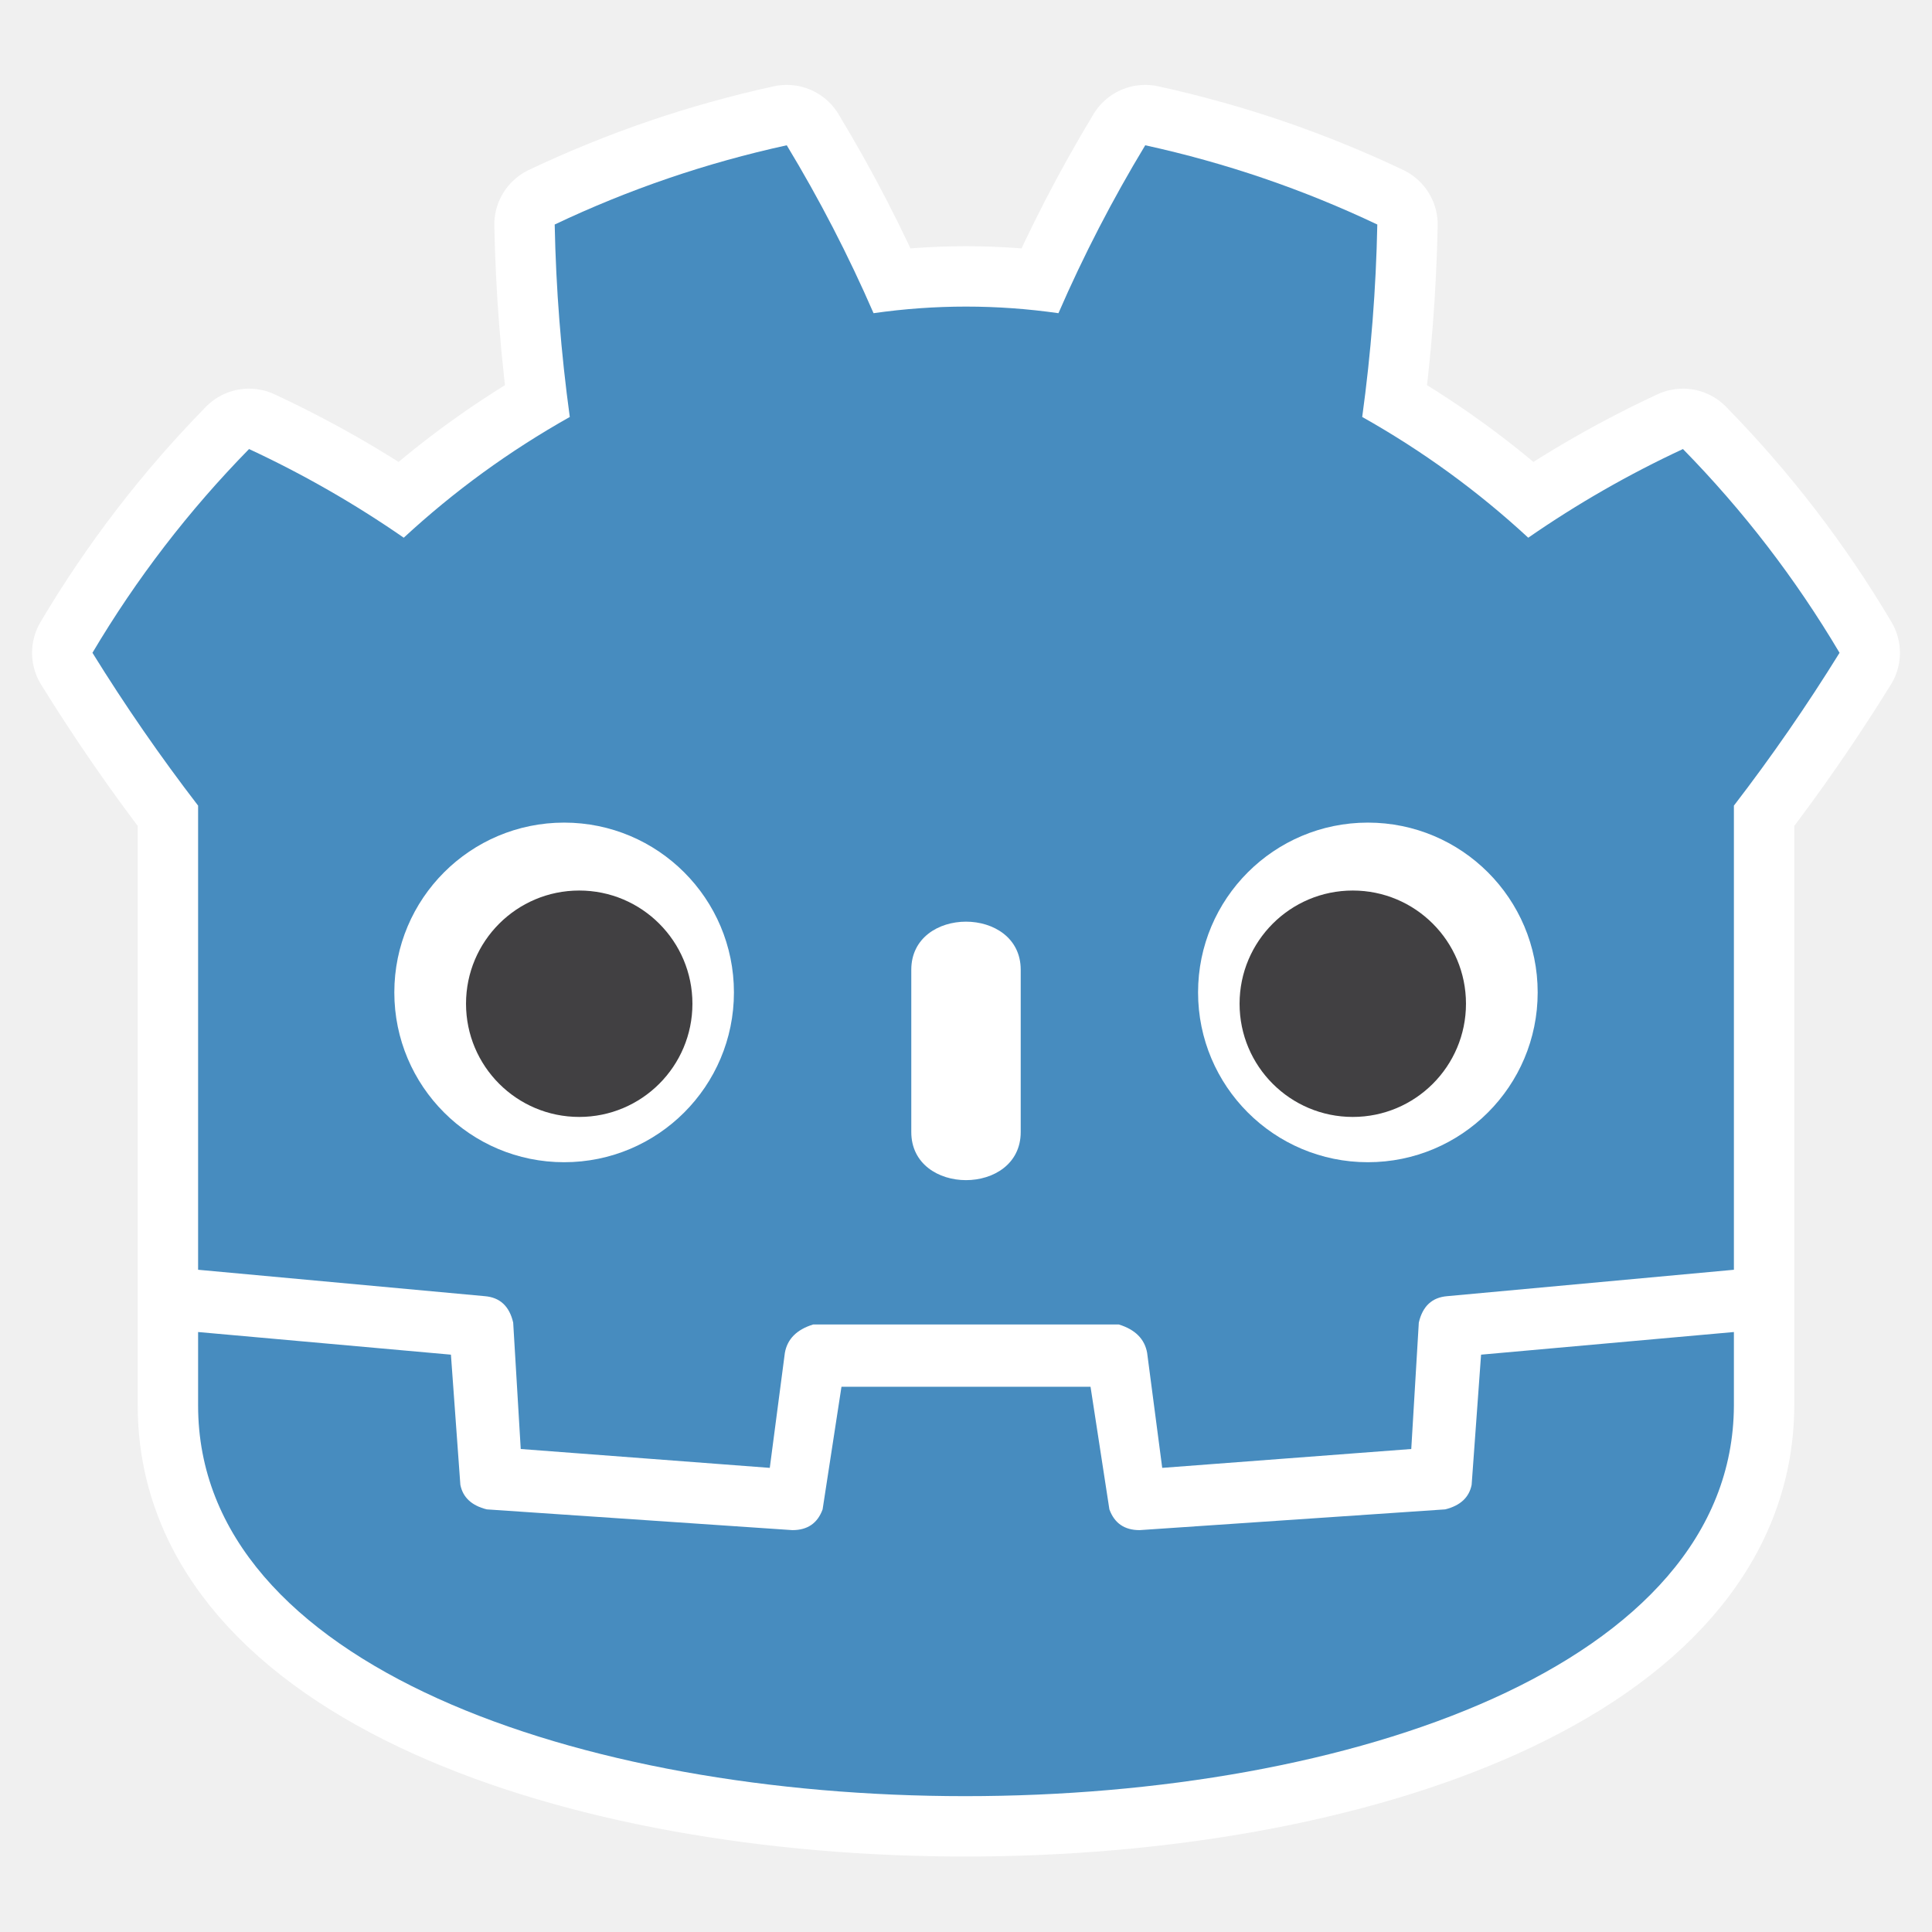
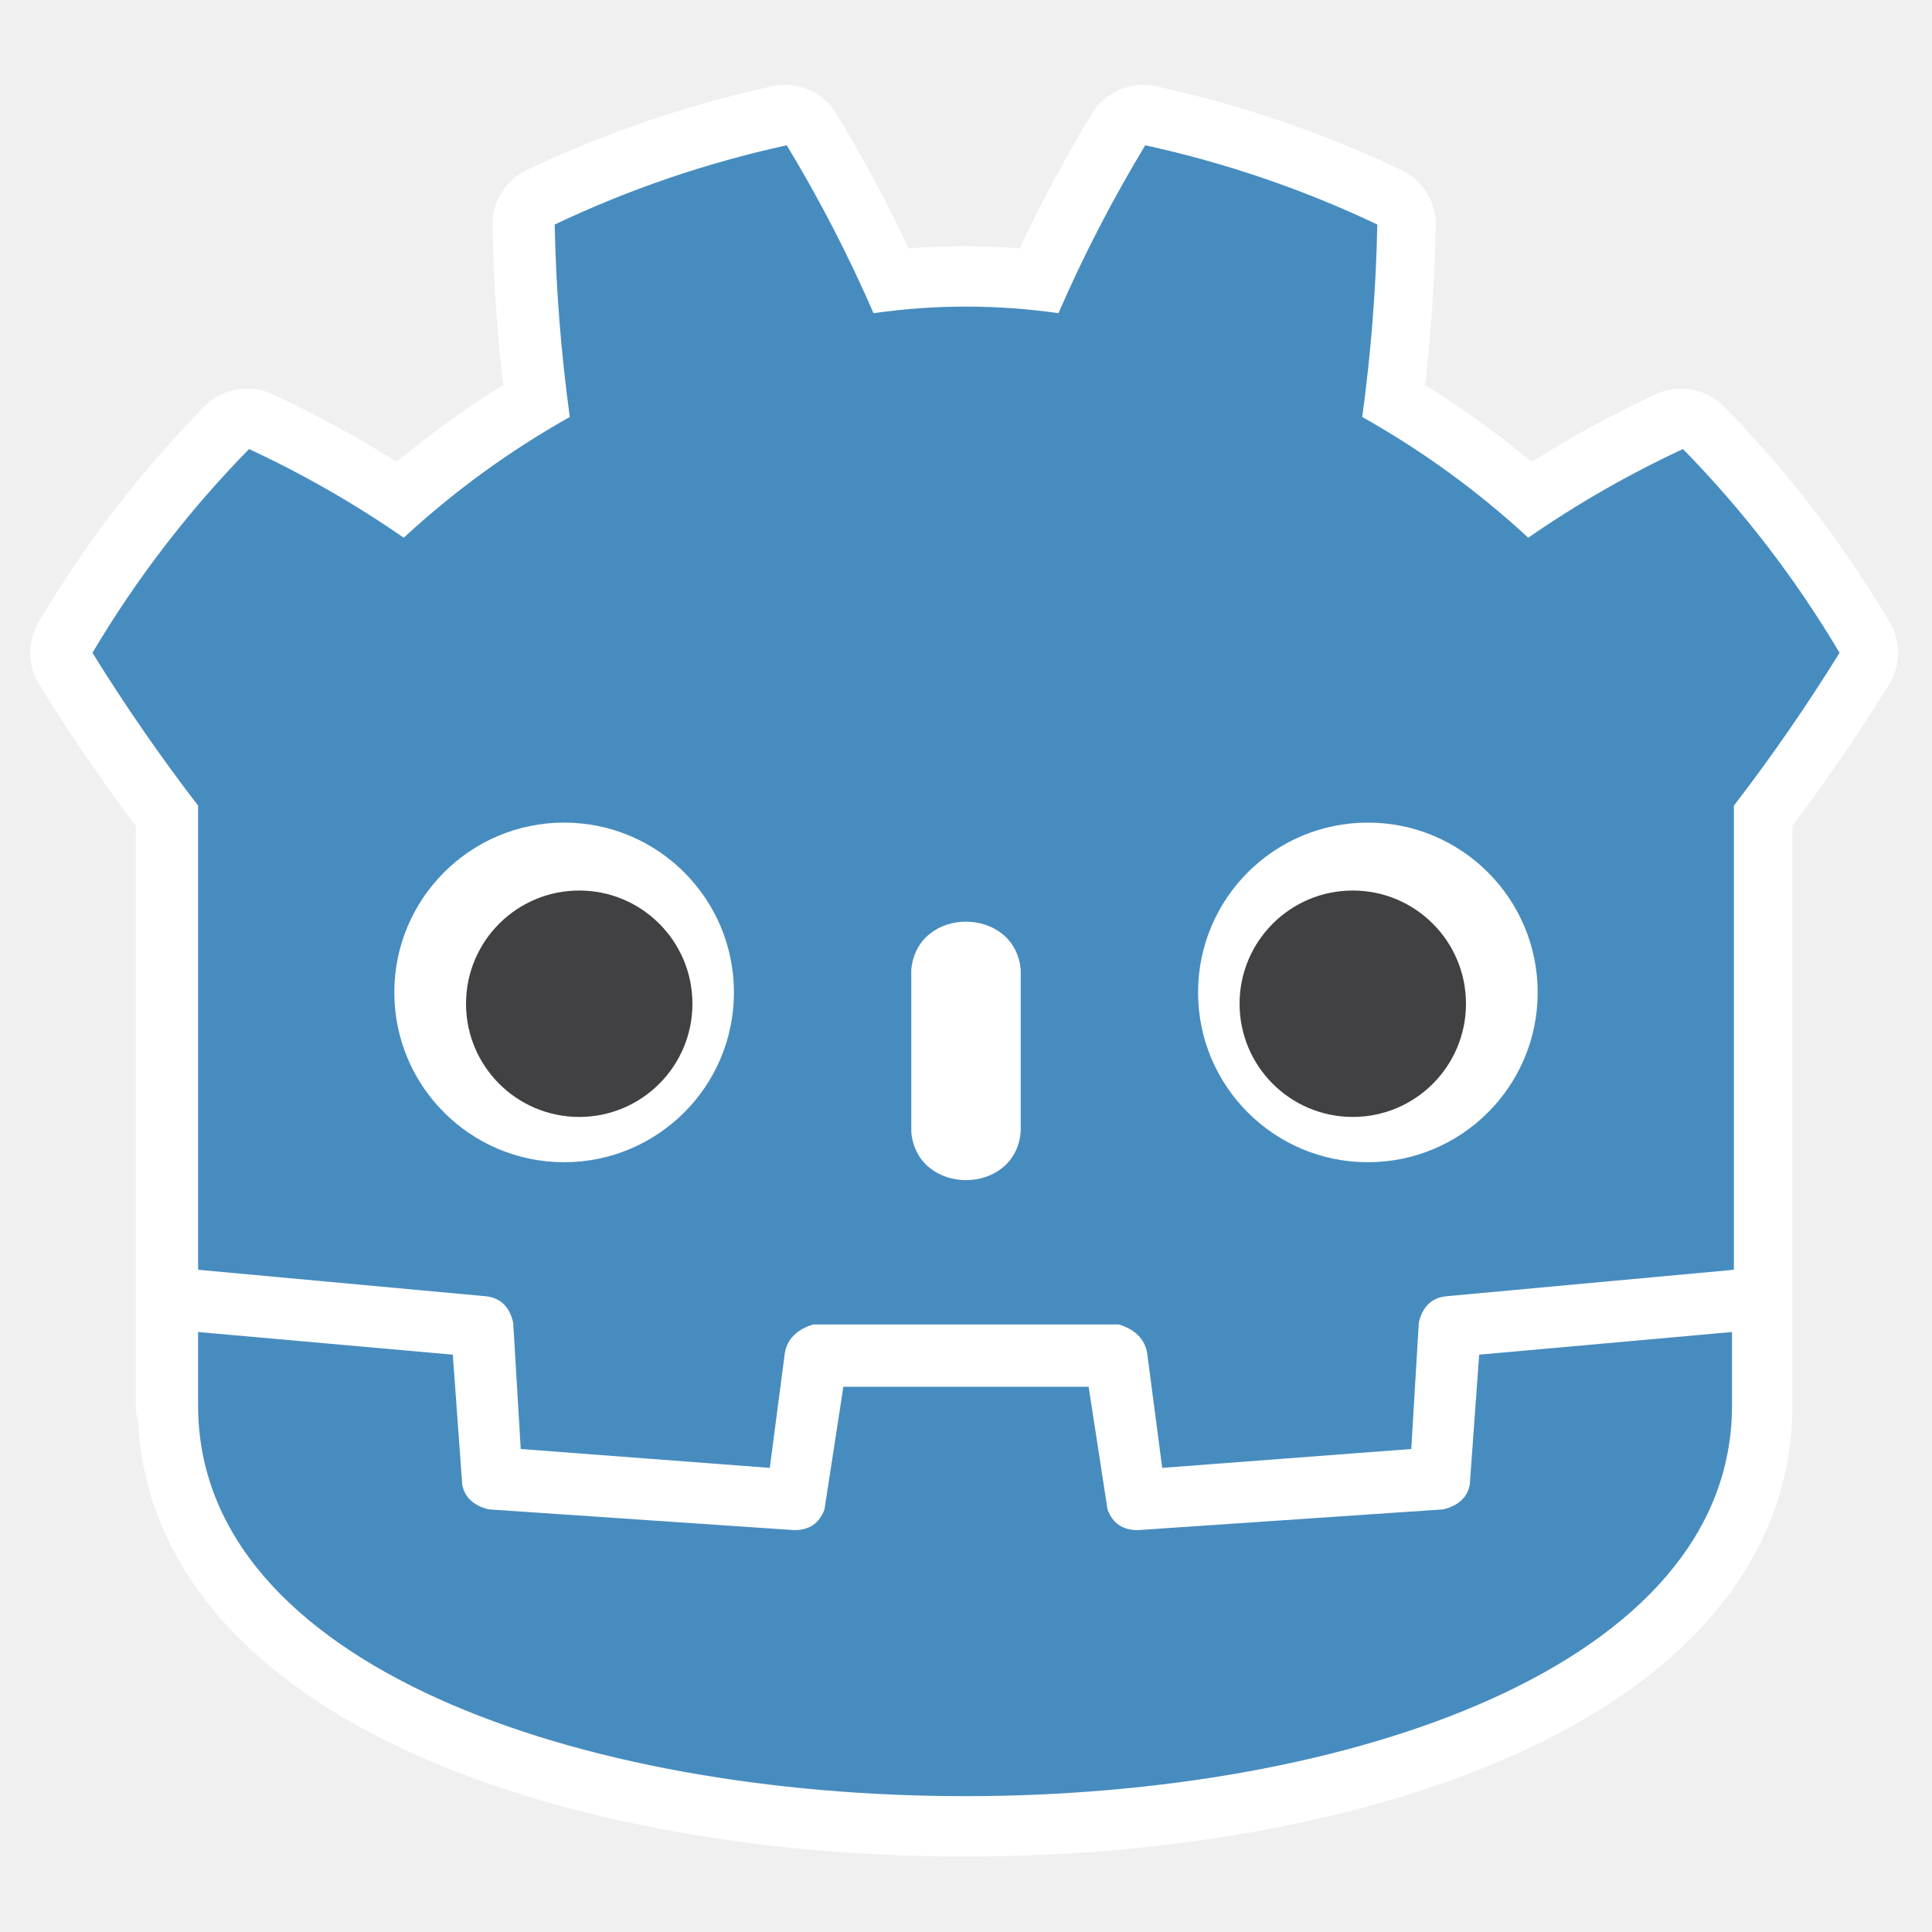
<svg xmlns="http://www.w3.org/2000/svg" width="1024" height="1024" viewBox="0 0 1024 1024">
  <g fill="#fff">
    <path d="M105 673v33q407 354 814 0v-33z" />
-     <path d="M105 745c0 276 813 276 814 0V427q30-39 56-81-35-59-83-108-43 20-82 47-40-37-88-64 7-51 8-102-59-28-123-42-26 43-46 89-49-7-98 0-20-46-46-89-64 14-123 42 1 51 8 102-48 27-88 64-39-27-82-47-48 49-83 108 26 42 56 81v318z" fill="none" stroke="#fff" stroke-width="64" stroke-linejoin="round" />
-     <path d="m105 673 152 14q12 1 15 14l4 67 132 10 8-61q2-11 15-15h162q13 4 15 15l8 61 132-10 4-67q3-13 15-14l152-14V427q30-39 56-81-35-59-83-108-43 20-82 47-40-37-88-64 7-51 8-102-59-28-123-42-26 43-46 89-49-7-98 0-20-46-46-89-64 14-123 42 1 51 8 102-48 27-88 64-39-27-82-47-48 49-83 108 26 42 56 81zm0 33v39c0 276 813 276 814 0v-39l-134 12-5 69q-2 10-14 13l-162 11q-12 0-16-11l-10-65H446l-10 65q-4 11-16 11l-162-11q-12-3-14-13l-5-69z" fill="#478cbf" />
-     <path d="M483 600c0 34 58 34 58 0v-86c0-34-58-34-58 0z" />
+     <path d="M105 745c0 276 813 276 813 0V427q30-39 56-81-35-59-83-108-43 20-82 47-40-37-88-64 7-51 8-102-59-28-123-42-26 43-46 89-49-7-98 0-20-46-46-89-64 14-123 42 1 51 8 102-48 27-88 64-39-27-82-47-48 49-83 108 26 42 56 81v318z" fill="none" stroke="#fff" stroke-width="64" stroke-linejoin="round" />
+     <path fill="#478cbf" d="m105 673 152 14q12 1 15 14l4 67 132 10 8-61q2-11 15-15h162q13 4 15 15l8 61 132-10 4-67q3-13 15-14l152-14V427q30-39 56-81-35-59-83-108-43 20-82 47-40-37-88-64 7-51 8-102-59-28-123-42-26 43-46 89-49-7-98 0-20-46-46-89-64 14-123 42 1 51 8 102-48 27-88 64-39-27-82-47-48 49-83 108 26 42 56 81zm0 33v39c0 276 813 276 813 0v-39l-134 12-5 69q-2 10-14 13l-162 11q-12 0-16-11l-10-65H447l-10 65q-4 11-16 11l-162-11q-12-3-14-13l-5-69z" />
+     <path d="M483 600c3 34 55 34 58 0v-86c-3-34-55-34-58 0z" />
    <circle cx="725" cy="526" r="90" />
    <circle cx="299" cy="526" r="90" />
  </g>
  <g fill="#414042">
    <circle cx="307" cy="532" r="60" />
    <circle cx="717" cy="532" r="60" />
  </g>
</svg>
